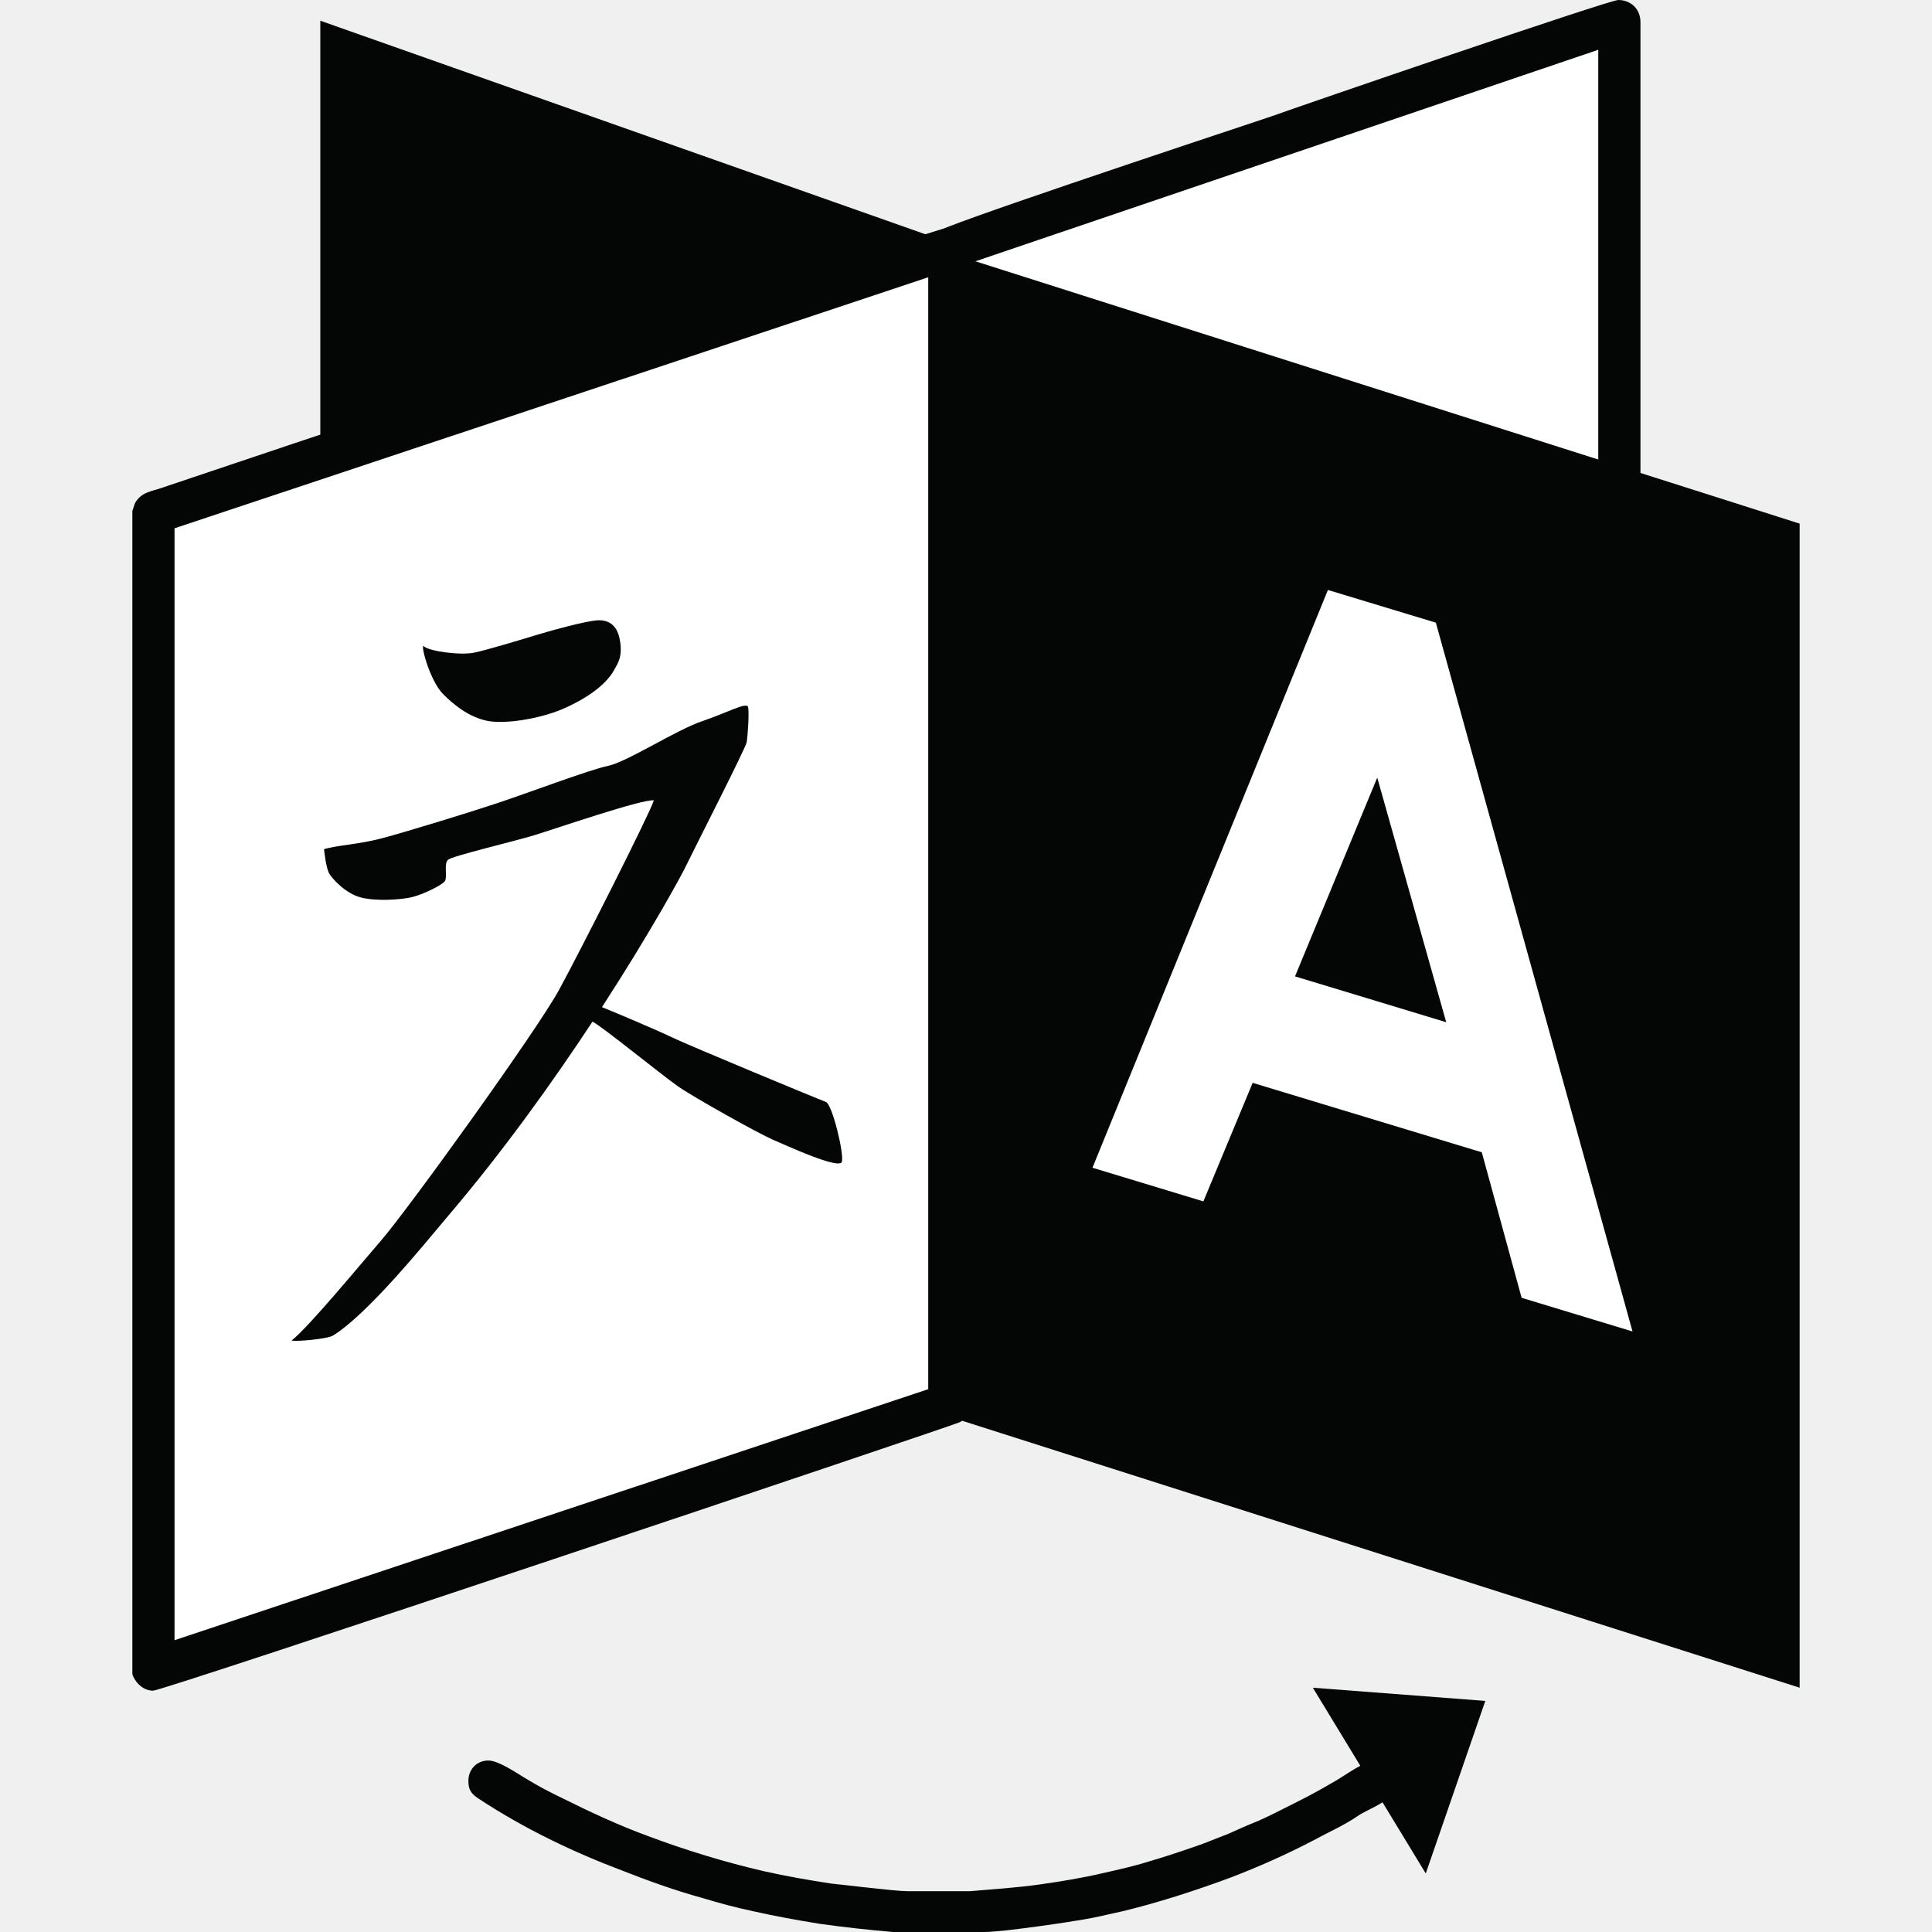
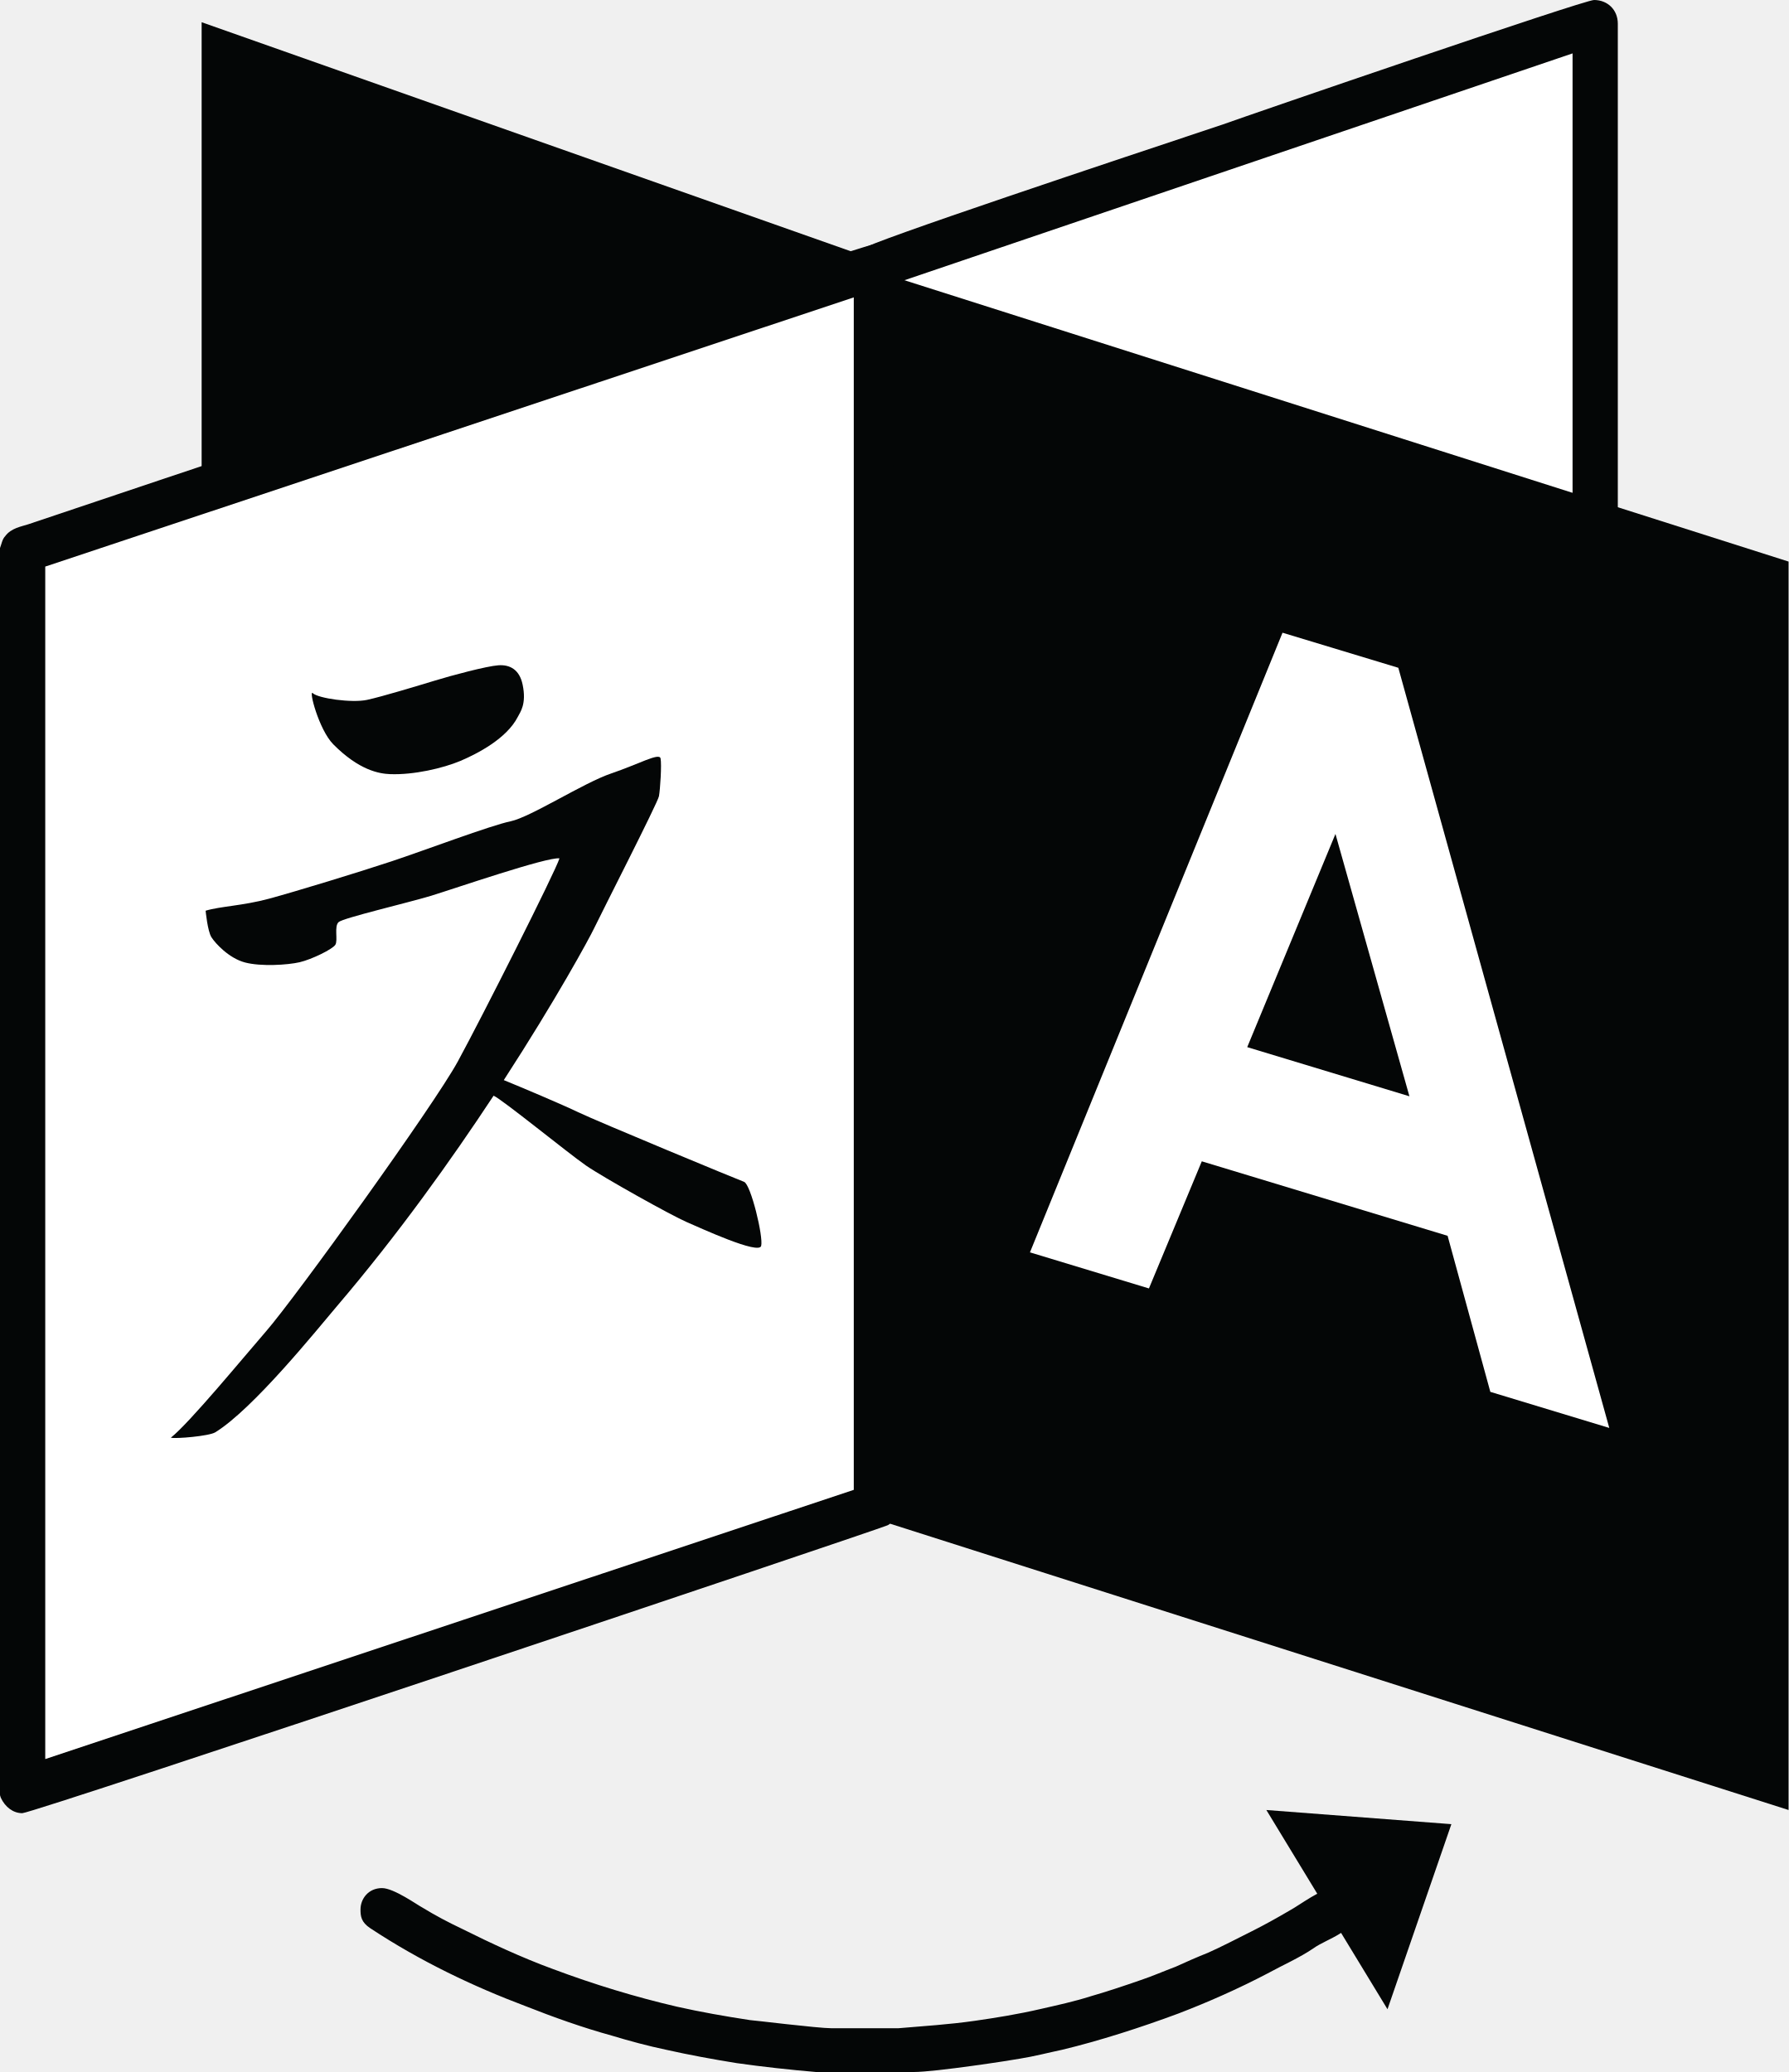
- <svg xmlns="http://www.w3.org/2000/svg" viewBox="0 0 3214.947 3725.333" style="height: 64px; width: 64px;" version="1.1">
+ <svg xmlns="http://www.w3.org/2000/svg" viewBox="0 0 3214.947 3725.333" version="1.1">
  <g transform="matrix(1.333333,0,0,-1.333333,0,3725.333)" id="g10">
    <g transform="scale(0.1)" id="g12">
      <g transform="scale(1.69573)" id="g14">
        <path id="path16" style="fill:#040606;fill-opacity:1;fill-rule:nonzero;stroke:none" d="M 7103.55,14358.7 1603.03,16300 V 4328.22 l 5500.52,1779.59 v 8250.89" />
      </g>
      <g transform="scale(1.69635)" id="g18">
        <path id="path20" style="fill:#ffffff;fill-opacity:1;fill-rule:nonzero;stroke:none" d="M 6968.96,14359.4 12678,16300 V 4332.6 L 6968.96,6111.53 v 8247.87" />
      </g>
      <g transform="scale(1.49453)" id="g22">
        <path id="path24" style="fill:#ffffff;fill-opacity:1;fill-rule:nonzero;stroke:none" d="M 200.466,2533.04 7910.06,5102.75 V 16300 L 200.466,13730.3 V 2533.04" />
      </g>
      <g transform="scale(1.20038)" id="g26">
        <path id="path28" style="fill:#040606;fill-opacity:1;fill-rule:nonzero;stroke:none" d="M 14222.2,2943.15 15582.6,705.027 16300,2784.12 14222.2,2943.15" />
      </g>
      <g transform="scale(1.16442)" id="g30">
        <path id="path32" style="fill:#040606;fill-opacity:1;fill-rule:nonzero;stroke:none" d="m 3621.88,15967.1 c -52.56,51.6 68.45,-421.7 236.85,-592 298.61,-301.3 531.85,-340.1 656.04,-345.1 274.81,-11 613.95,68.5 815.34,152.9 194.86,83.1 536.31,257.4 665.56,511.7 27.4,54.4 102.2,145.7 55.22,371.2 -35.64,173.5 -146.08,234.2 -280.74,224.6 -134.66,-9.1 -542.33,-117.8 -739.51,-178.5 -197.26,-59.8 -603.56,-183.5 -780.64,-221.9 -176.65,-38.3 -566.12,17.8 -628.12,77.1" />
      </g>
      <g transform="scale(1.0917)" id="g34">
        <path id="path36" style="fill:#040606;fill-opacity:1;fill-rule:nonzero;stroke:none" d="m 9188.43,10995.1 c -83.18,30.2 -1803.98,743 -2047.91,859.8 -199.6,96 -689.02,302.9 -919.3,396.9 648.62,1000.1 1058.07,1754.8 1112.58,1869.8 100.85,210.3 787.39,1553.7 803.42,1636.4 15.57,83.8 35.08,393.4 19.97,467 -15.11,75 -266.83,-69.2 -608.59,-185.1 -342.31,-115.4 -992.86,-538.5 -1244.12,-591.5 -252.17,-52.6 -1058.07,-357.9 -1470.46,-494.7 -412.38,-136.9 -1192.45,-375 -1513.33,-461.6 -321.33,-86.7 -601.81,-93.5 -781.53,-148 0,0 23.91,-251.8 71.63,-327.2 47.18,-75.5 217.19,-260.5 414.86,-312.2 197.67,-52 524.87,-31.2 673.9,2.9 148.95,34.6 406.98,160.7 441.61,215.7 34.99,56 -18.05,228.4 40.85,280.5 59.45,51.6 844.83,235.2 1141.34,324.7 296.51,91.2 1431.53,482.1 1585.42,462.2 C 6860.04,14829 5947.06,13020.6 5653.02,12481.1 5358.89,11941.7 3650.37,9568.39 3286.62,9150.14 3010.54,8832.19 2341.49,8018.6 2109.74,7835.03 c 58.44,-16.12 472.75,19.42 548.23,66.14 470.36,289.73 1253.82,1265 1506.09,1562.06 749.84,879.37 1408.63,1803.07 1931.02,2595.77 h 0.56 c 101.76,-42.4 924.61,-712.8 1139.32,-861.4 214.71,-148.5 1062.01,-621.2 1245.58,-699.7 183.57,-79.4 889.07,-404.6 918.75,-294.5 29.68,111 -127.6,760.1 -210.86,791.7" />
      </g>
      <g transform="scale(1.12147)" id="g38">
        <path id="path40" style="fill:#040606;fill-opacity:1;fill-rule:evenodd;stroke:none" d="m 5073.69,1979.54 c 160.5,-98.08 312.09,-178.34 481.51,-258.59 338.84,-169.42 722.26,-347.76 1087.85,-481.51 499.35,-187.25 998.69,-338.838 1498.03,-454.757 276.43,-62.418 579.6,-115.919 873.85,-160.504 26.76,0 820.35,-98.085 980.86,-98.085 h 802.51 c 312.1,26.751 606.4,44.584 918.4,89.169 249.7,35.667 526.1,80.251 793.6,142.669 196.2,44.584 401.3,89.169 597.5,151.587 187.2,53.501 401.2,124.831 606.3,196.171 133.8,44.58 276.4,107 419.1,160.5 115.9,53.5 258.6,115.92 392.3,169.42 160.6,71.34 347.8,169.42 526.1,258.59 142.7,71.34 303.2,160.5 454.8,249.67 115.9,62.42 383.4,267.51 526.1,267.51 160.5,0 267.5,-142.67 267.5,-267.51 0,-258.59 -347.8,-338.84 -508.3,-454.76 -169.4,-115.92 -374.5,-205.08 -552.8,-303.17 -356.7,-187.253 -722.3,-347.756 -1070,-481.509 -454.8,-169.42 -954.1,-329.923 -1400,-436.926 -169.4,-35.667 -338.8,-80.251 -508.2,-107.002 C 12171.5,142.67 11244.1,0 10985.6,0 H 9808.53 c -312.09,26.75 -642.01,62.418 -954.1,107.002 -276.42,44.584 -570.68,98.086 -847.1,160.503 -214,44.585 -445.84,107.003 -650.93,169.421 -356.67,98.085 -704.43,222.921 -1043.27,356.674 -615.26,231.84 -1257.28,535.01 -1863.62,936.27 -107,71.33 -115.92,142.67 -115.92,222.92 0,133.75 98.08,258.59 258.59,258.59 142.67,0 428.01,-205.09 481.51,-231.84" />
      </g>
      <g transform="scale(1.51227)" id="g42">
        <path id="path44" style="fill:#040606;fill-opacity:1;fill-rule:evenodd;stroke:none" d="M 8014.44,16134.7 V 5025.56 c -6.61,-33.07 -19.84,-66.13 -46.29,-99.19 -13.22,-19.84 -39.67,-46.29 -59.51,-52.9 C 7743.33,4807.34 297.566,2307.79 198.377,2307.79 c -79.351,0 -152.089,52.9 -191.764,138.86 0,6.62 -6.613,13.23 -6.613,26.45 v 11115.7 c 13.225,33.1 19.838,79.4 46.288,105.8 52.901,72.8 145.477,86 204.99,105.8 112.414,39.7 7445.762,2499.6 7551.562,2499.6 66.13,0 211.6,-46.3 211.6,-165.3 z M 7611.07,5190.87 403.367,2790.51 V 13423.5 L 7611.07,15823.9 V 5190.87" />
      </g>
      <g transform="scale(1.71411)" id="g46">
        <path id="path48" style="fill:#040606;fill-opacity:1;fill-rule:evenodd;stroke:none" d="M 12723.8,16113.3 V 4311.27 c -5.8,-134.18 -99.2,-192.52 -186.7,-192.52 -75.8,0 -624.2,186.69 -717.6,215.86 -735,227.52 -1475.9,455.05 -2205.18,682.57 -163.35,52.51 -332.54,105.01 -490.05,157.52 -140.02,40.83 -291.7,87.5 -431.71,134.18 -624.23,192.52 -1260.13,385.04 -1884.36,595.06 -23.34,5.83 -81.68,87.51 -81.68,105.01 v 8243.35 c 11.67,29.2 23.34,64.2 52.51,87.5 46.67,52.5 2047.71,717.6 2835.29,980.1 210.02,75.8 2841.08,980.1 2922.78,980.1 105,0 186.7,-75.8 186.7,-186.7 z M 12367.9,4532.96 7076.56,6178.13 V 14083.1 L 12367.9,15880 V 4532.96" />
      </g>
      <g transform="scale(1.48515)" id="g50">
        <path id="path52" style="fill:#040606;fill-opacity:1;fill-rule:nonzero;stroke:none" d="M 16235.4,2378.81 8076.61,4979.28 8110.74,16300 16235.4,13714.1 V 2378.81" />
      </g>
      <g transform="scale(1.33098)" id="g54">
        <path id="path56" style="fill:#ffffff;fill-opacity:1;fill-rule:evenodd;stroke:none" d="m 12990.3,14581.8 1172.9,-355.3 2136.8,-7701.24 -1204.8,365.52 -432.8,1581.01 -2489.7,754.63 -535.4,-1287.92 -1205.1,365.6 z m 536.2,-2038.8 -893.6,-2159.8 1642.8,-497.94 -749.2,2657.74" />
      </g>
    </g>
  </g>
</svg>
